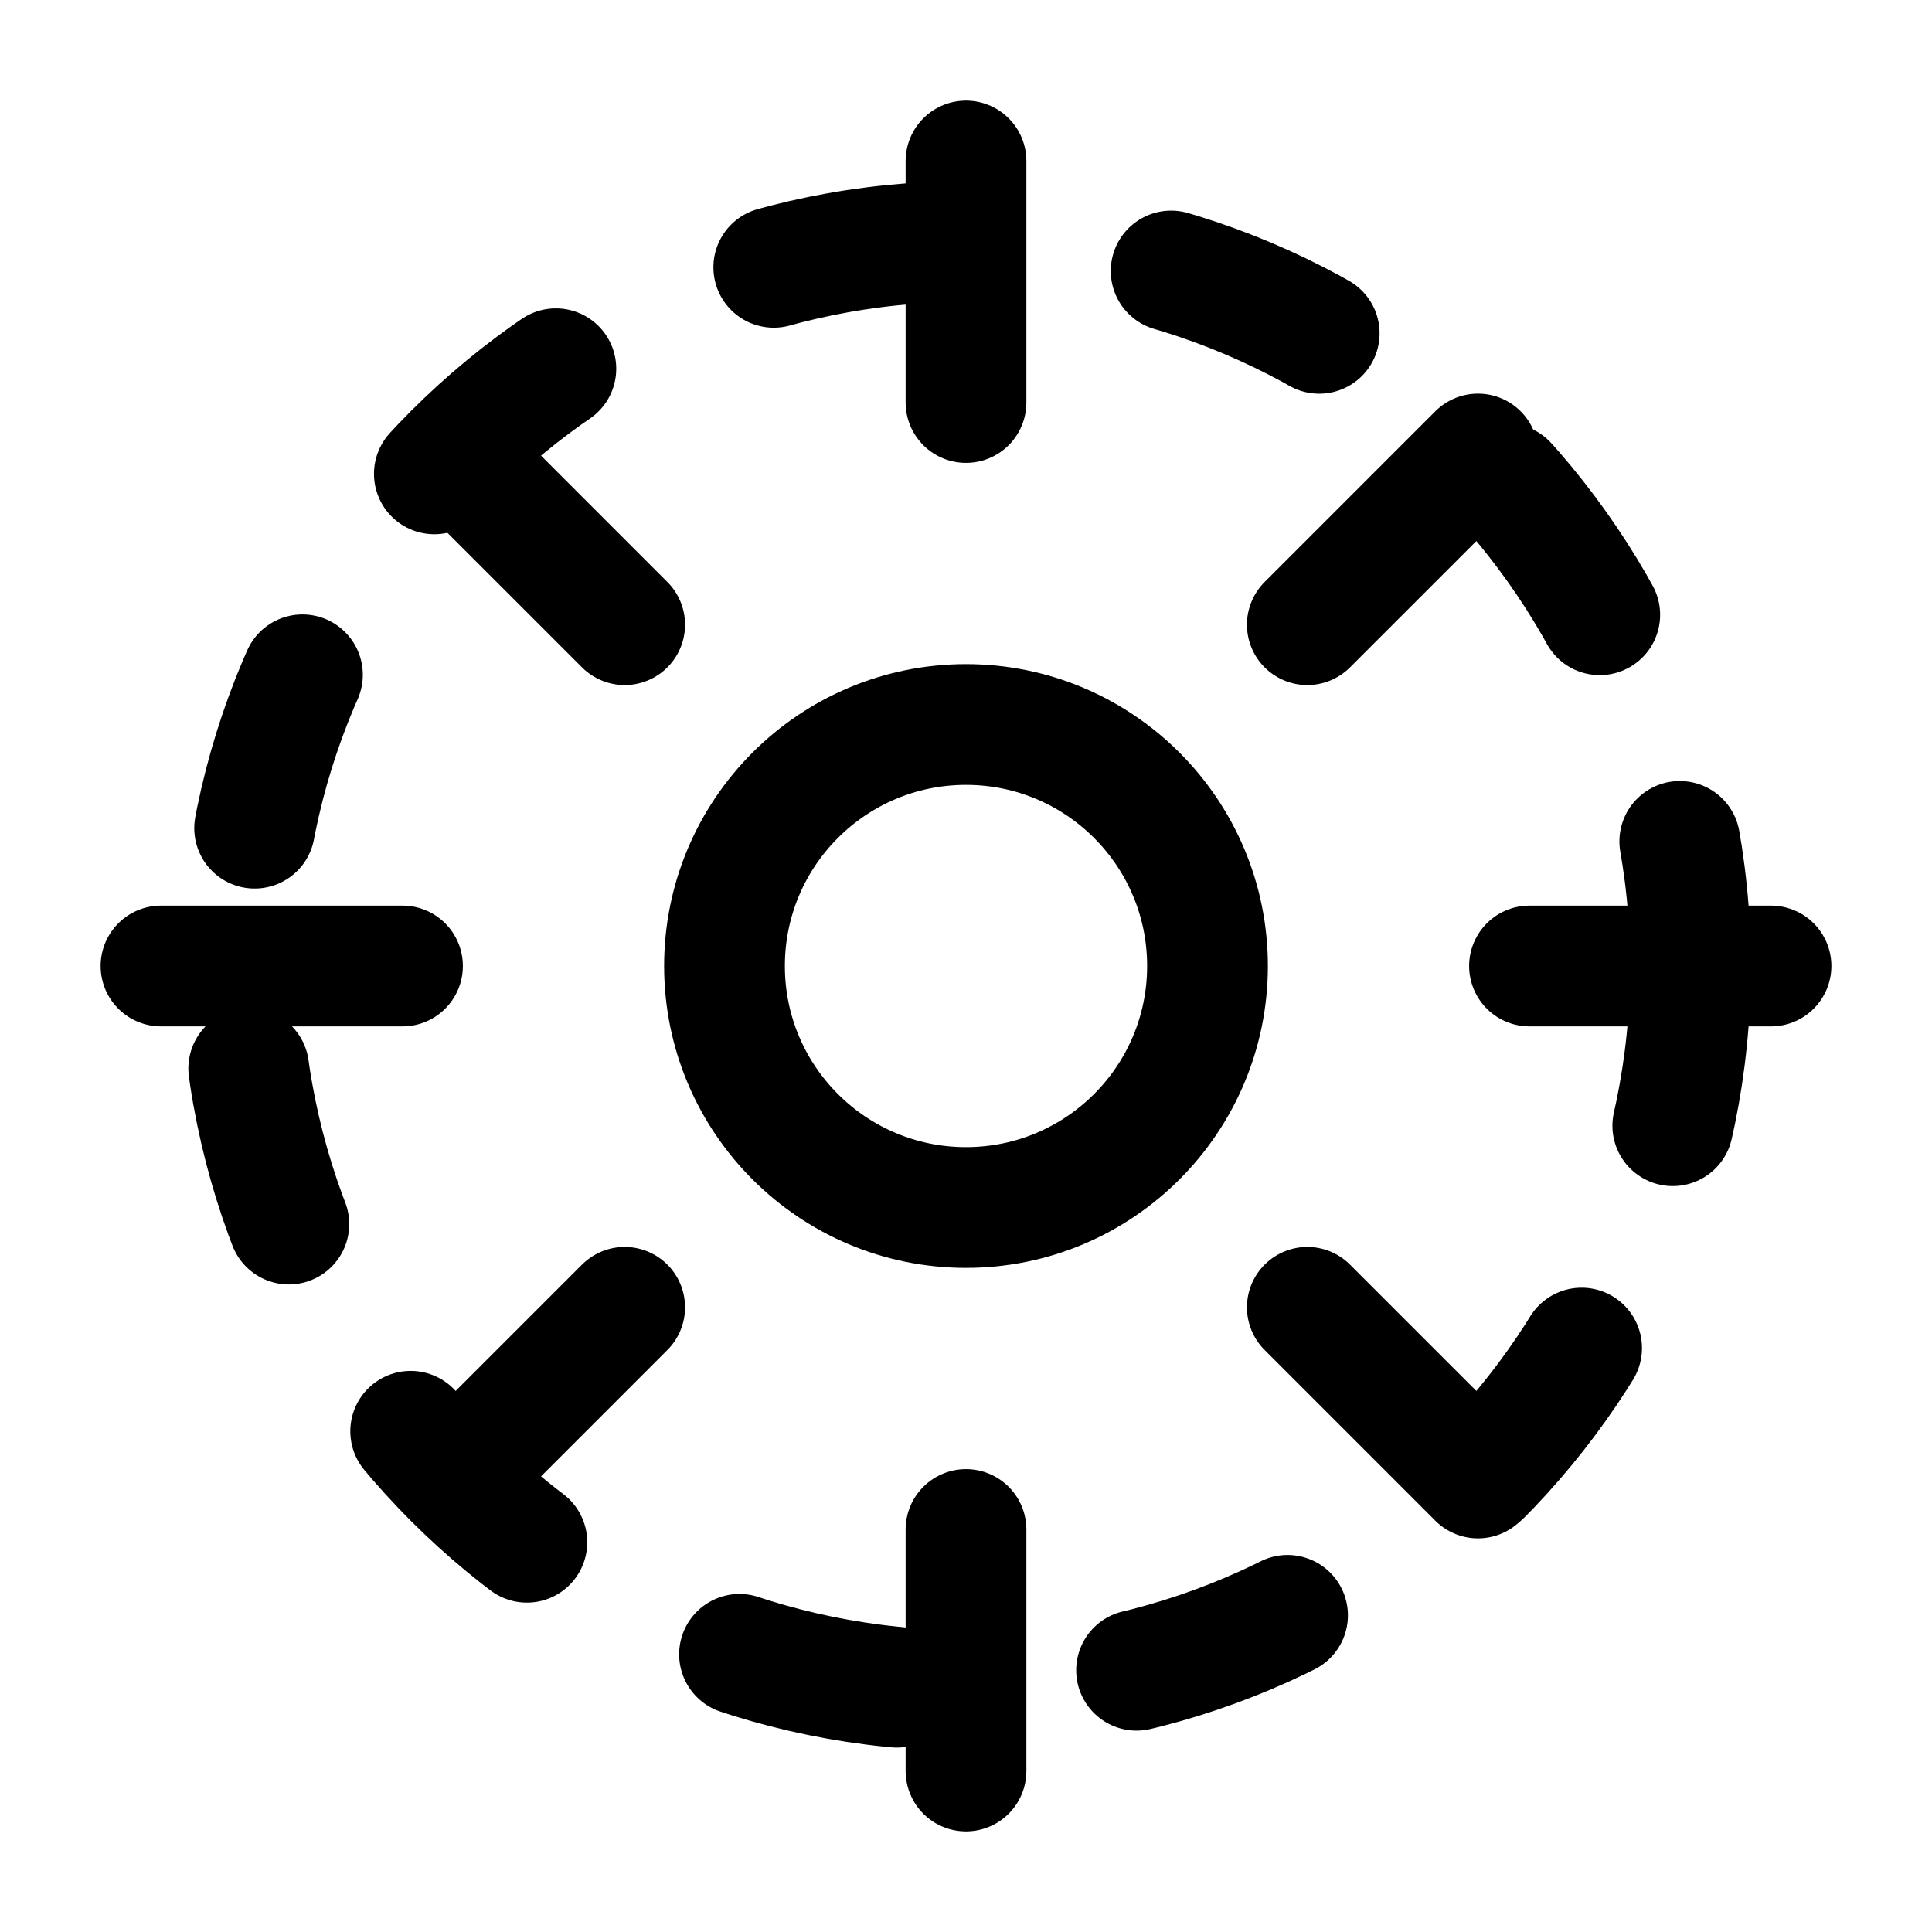
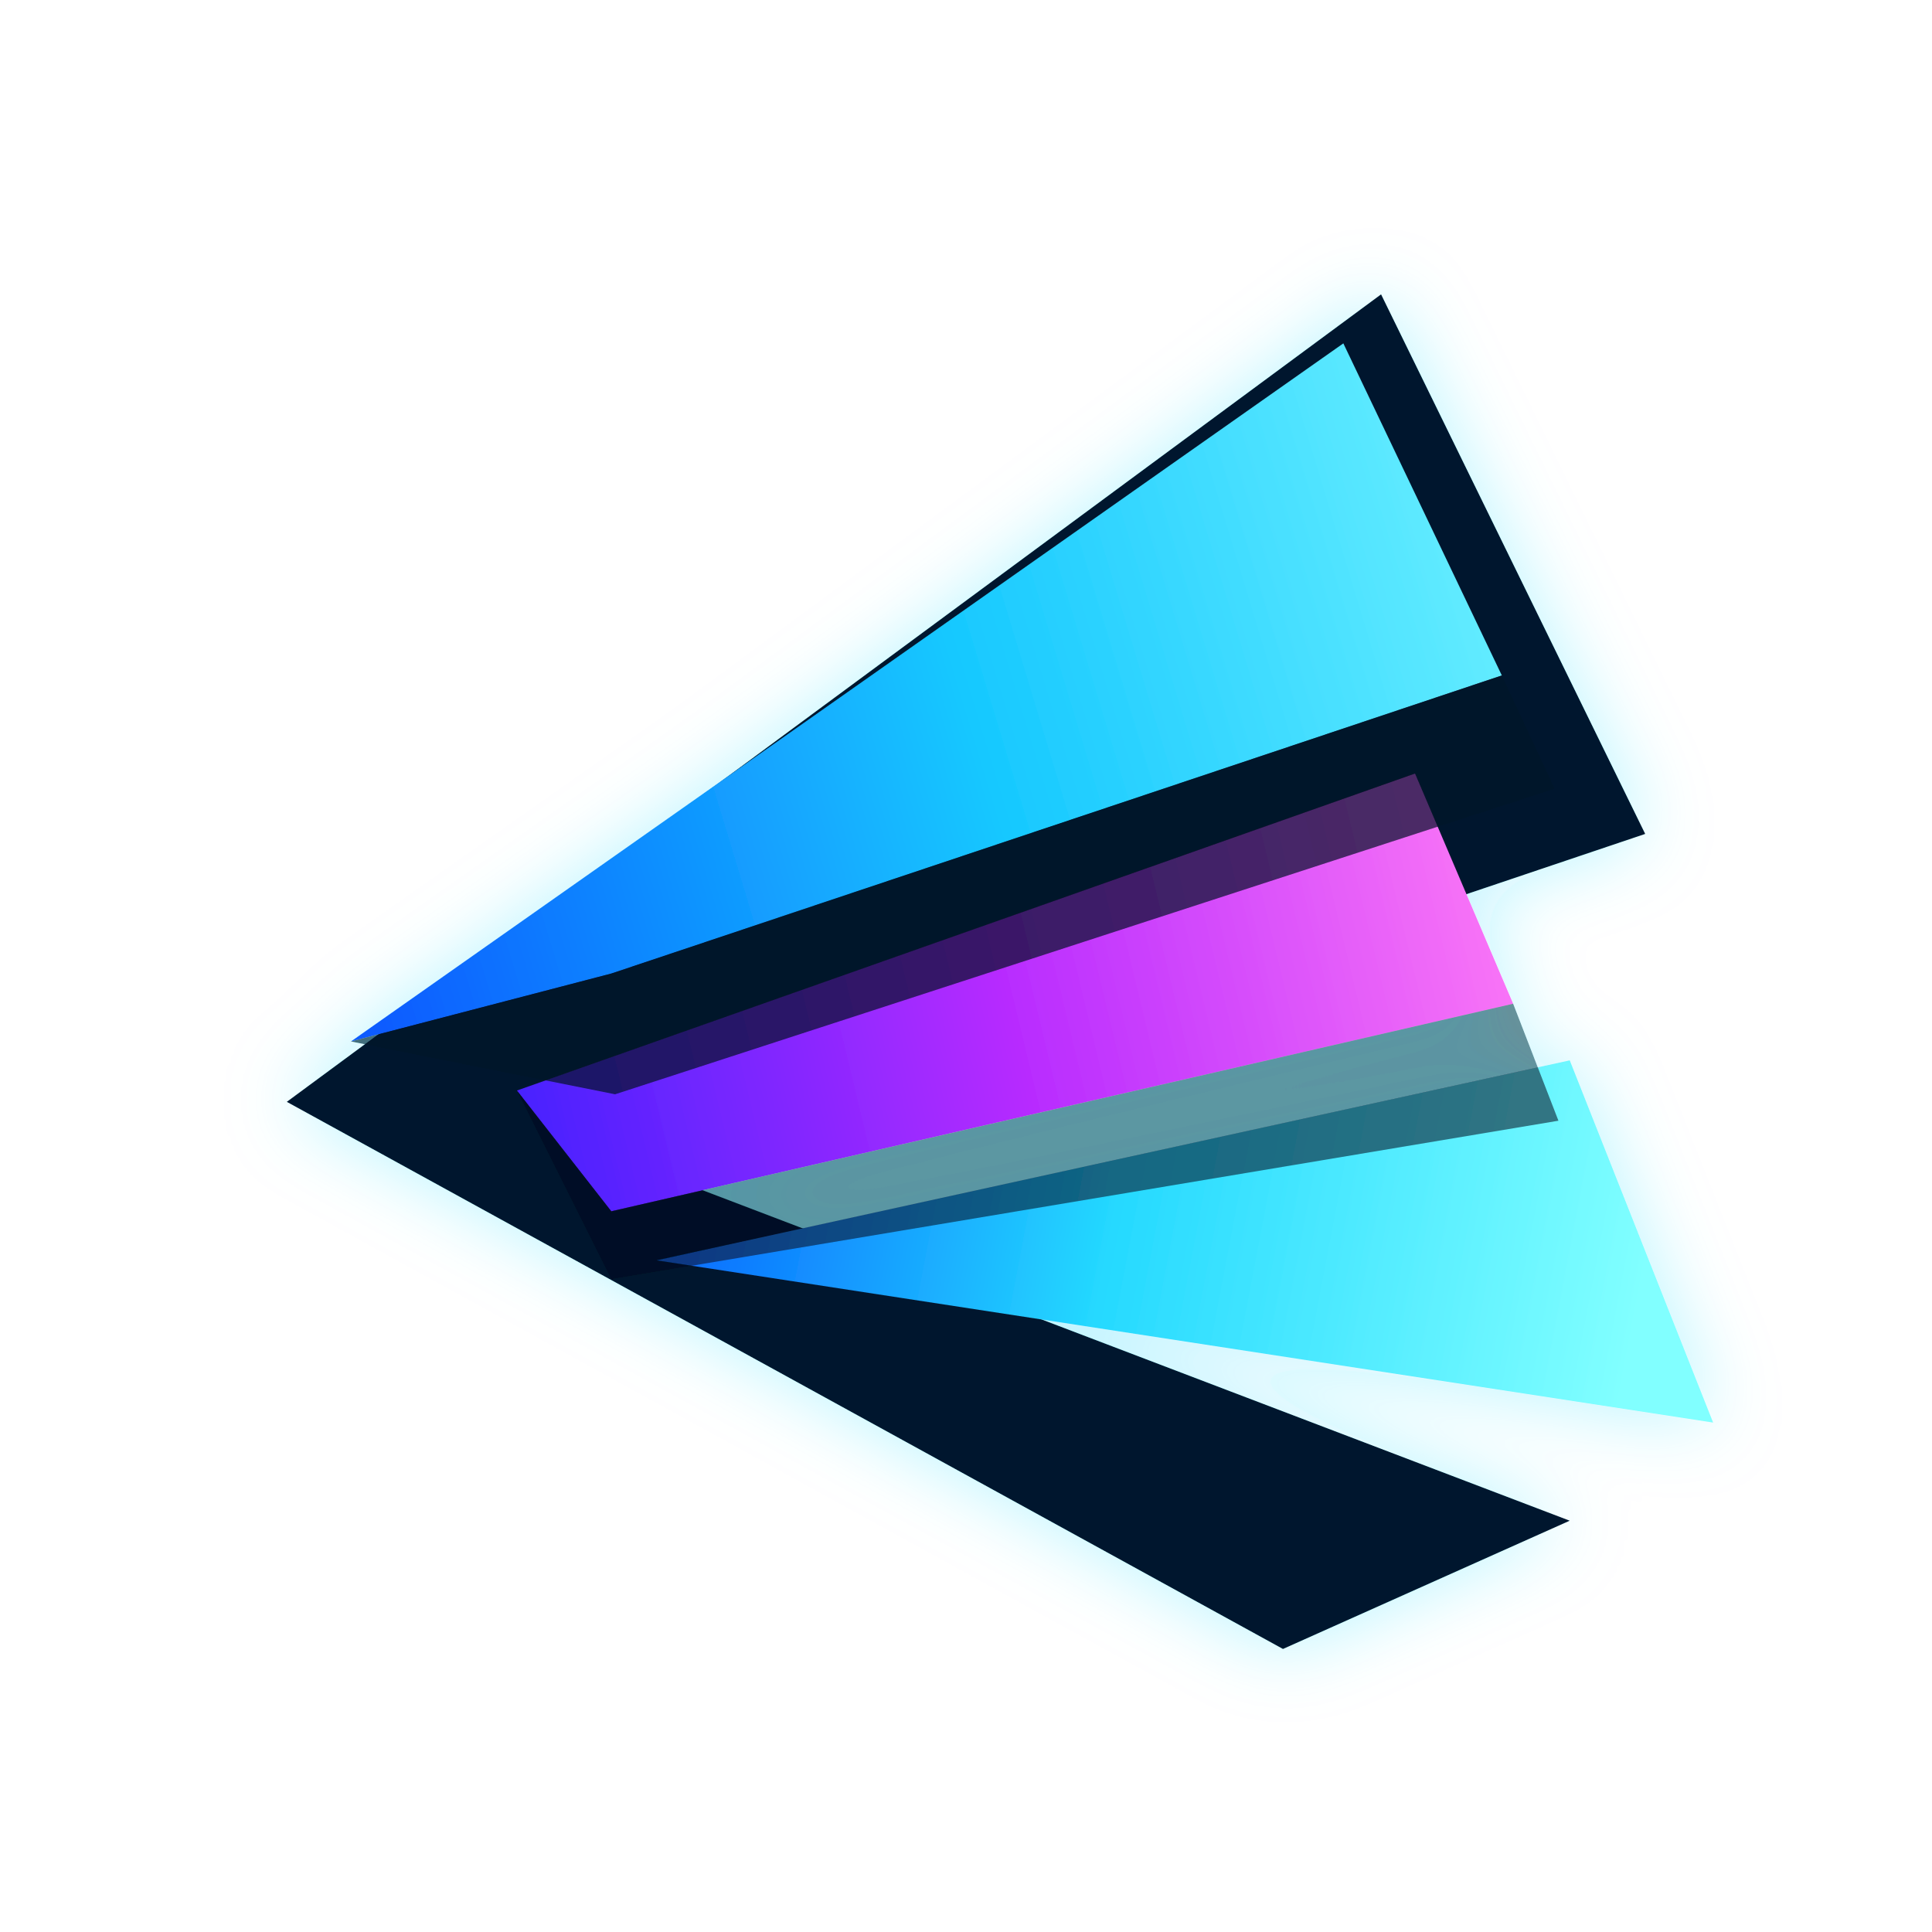
- <svg xmlns="http://www.w3.org/2000/svg" viewBox="0 0 24 24" fill="none" stroke="currentColor" stroke-width="1.5" stroke-linecap="round" stroke-linejoin="round">
-   <circle cx="12" cy="12" r="3" />
-   <path d="M12 2v3M12 19v3M2 12h3M19 12h3" />
-   <path d="M5.64 5.64l2.12 2.12M16.24 16.24l2.12 2.12M5.64 18.36l2.12-2.12M16.24 7.76l2.12-2.12" />
-   <circle cx="12" cy="12" r="9" stroke-dasharray="2 3" />
+ <svg xmlns="http://www.w3.org/2000/svg" viewBox="0 0 512 512" role="img" aria-label="EminentAi">
+   <defs>
+     <linearGradient id="cyan" x1="86" y1="220" x2="430" y2="116" gradientUnits="userSpaceOnUse">
+       <stop offset="0" stop-color="#0b5cff" />
+       <stop offset=".48" stop-color="#16c8ff" />
+       <stop offset="1" stop-color="#7cf8ff" />
+     </linearGradient>
+     <linearGradient id="magenta" x1="124" y1="279" x2="402" y2="212" gradientUnits="userSpaceOnUse">
+       <stop offset="0" stop-color="#4021ff" />
+       <stop offset=".5" stop-color="#b82cff" />
+       <stop offset="1" stop-color="#ff7bf6" />
+     </linearGradient>
+     <linearGradient id="lower" x1="185" y1="310" x2="432" y2="357" gradientUnits="userSpaceOnUse">
+       <stop offset="0" stop-color="#0a6eff" />
+       <stop offset=".44" stop-color="#25d9ff" />
+       <stop offset="1" stop-color="#81ffff" />
+     </linearGradient>
+     <filter id="glow" x="-25%" y="-25%" width="150%" height="150%" color-interpolation-filters="sRGB">
+       <feDropShadow dx="0" dy="18" stdDeviation="18" flood-color="#0b5cff" flood-opacity=".35" />
+       <feDropShadow dx="0" dy="0" stdDeviation="10" flood-color="#20d8ff" flood-opacity=".28" />
+     </filter>
+   </defs>
+   <path fill="transparent" d="M0 0h512v512H0z" />
+   <g filter="url(#glow)">
+     <path d="M76 292 366 78l70 143-264 89 244 93-76 34L76 292Z" fill="#06172f" />
+     <path d="M93 276 356 91l42 88-236 79-69 18Z" fill="url(#cyan)" />
+     <path d="m137 289 238-84 26 61-239 55-25-32Z" fill="url(#magenta)" />
+     <path d="m174 334 242-53 38 96-280-43Z" fill="url(#lower)" />
+     <path d="m93 276 69-18 236-79 14 30-249 81-70-14Z" fill="#041028" opacity=".7" />
+     <path d="m137 289 25 32 239-55 12 31-251 42-25-50Z" fill="#030b1d" opacity=".55" />
+   </g>
</svg>
